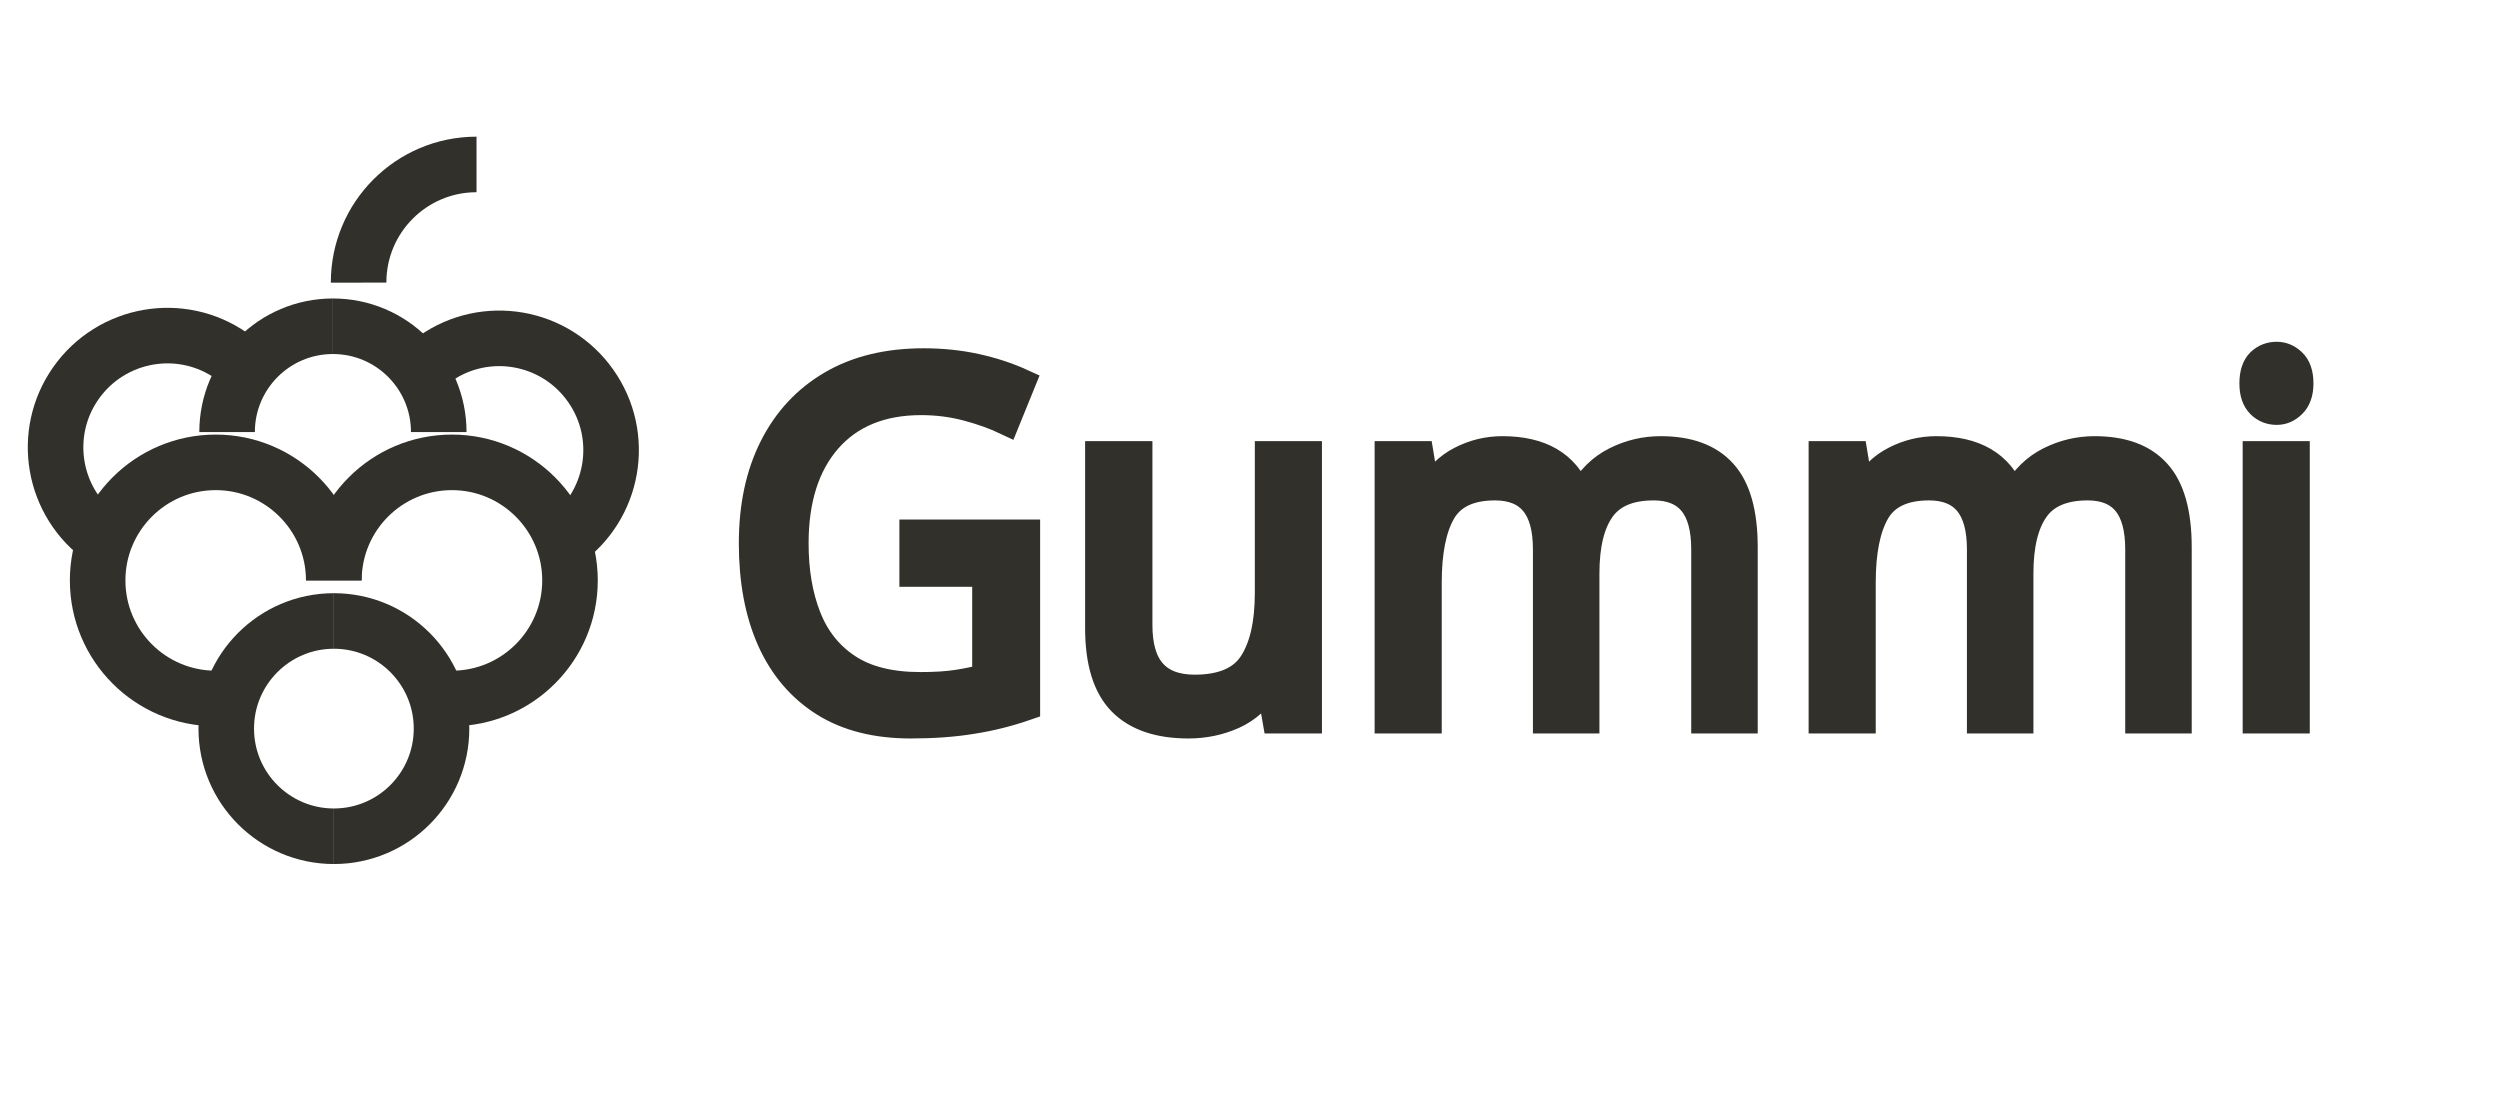
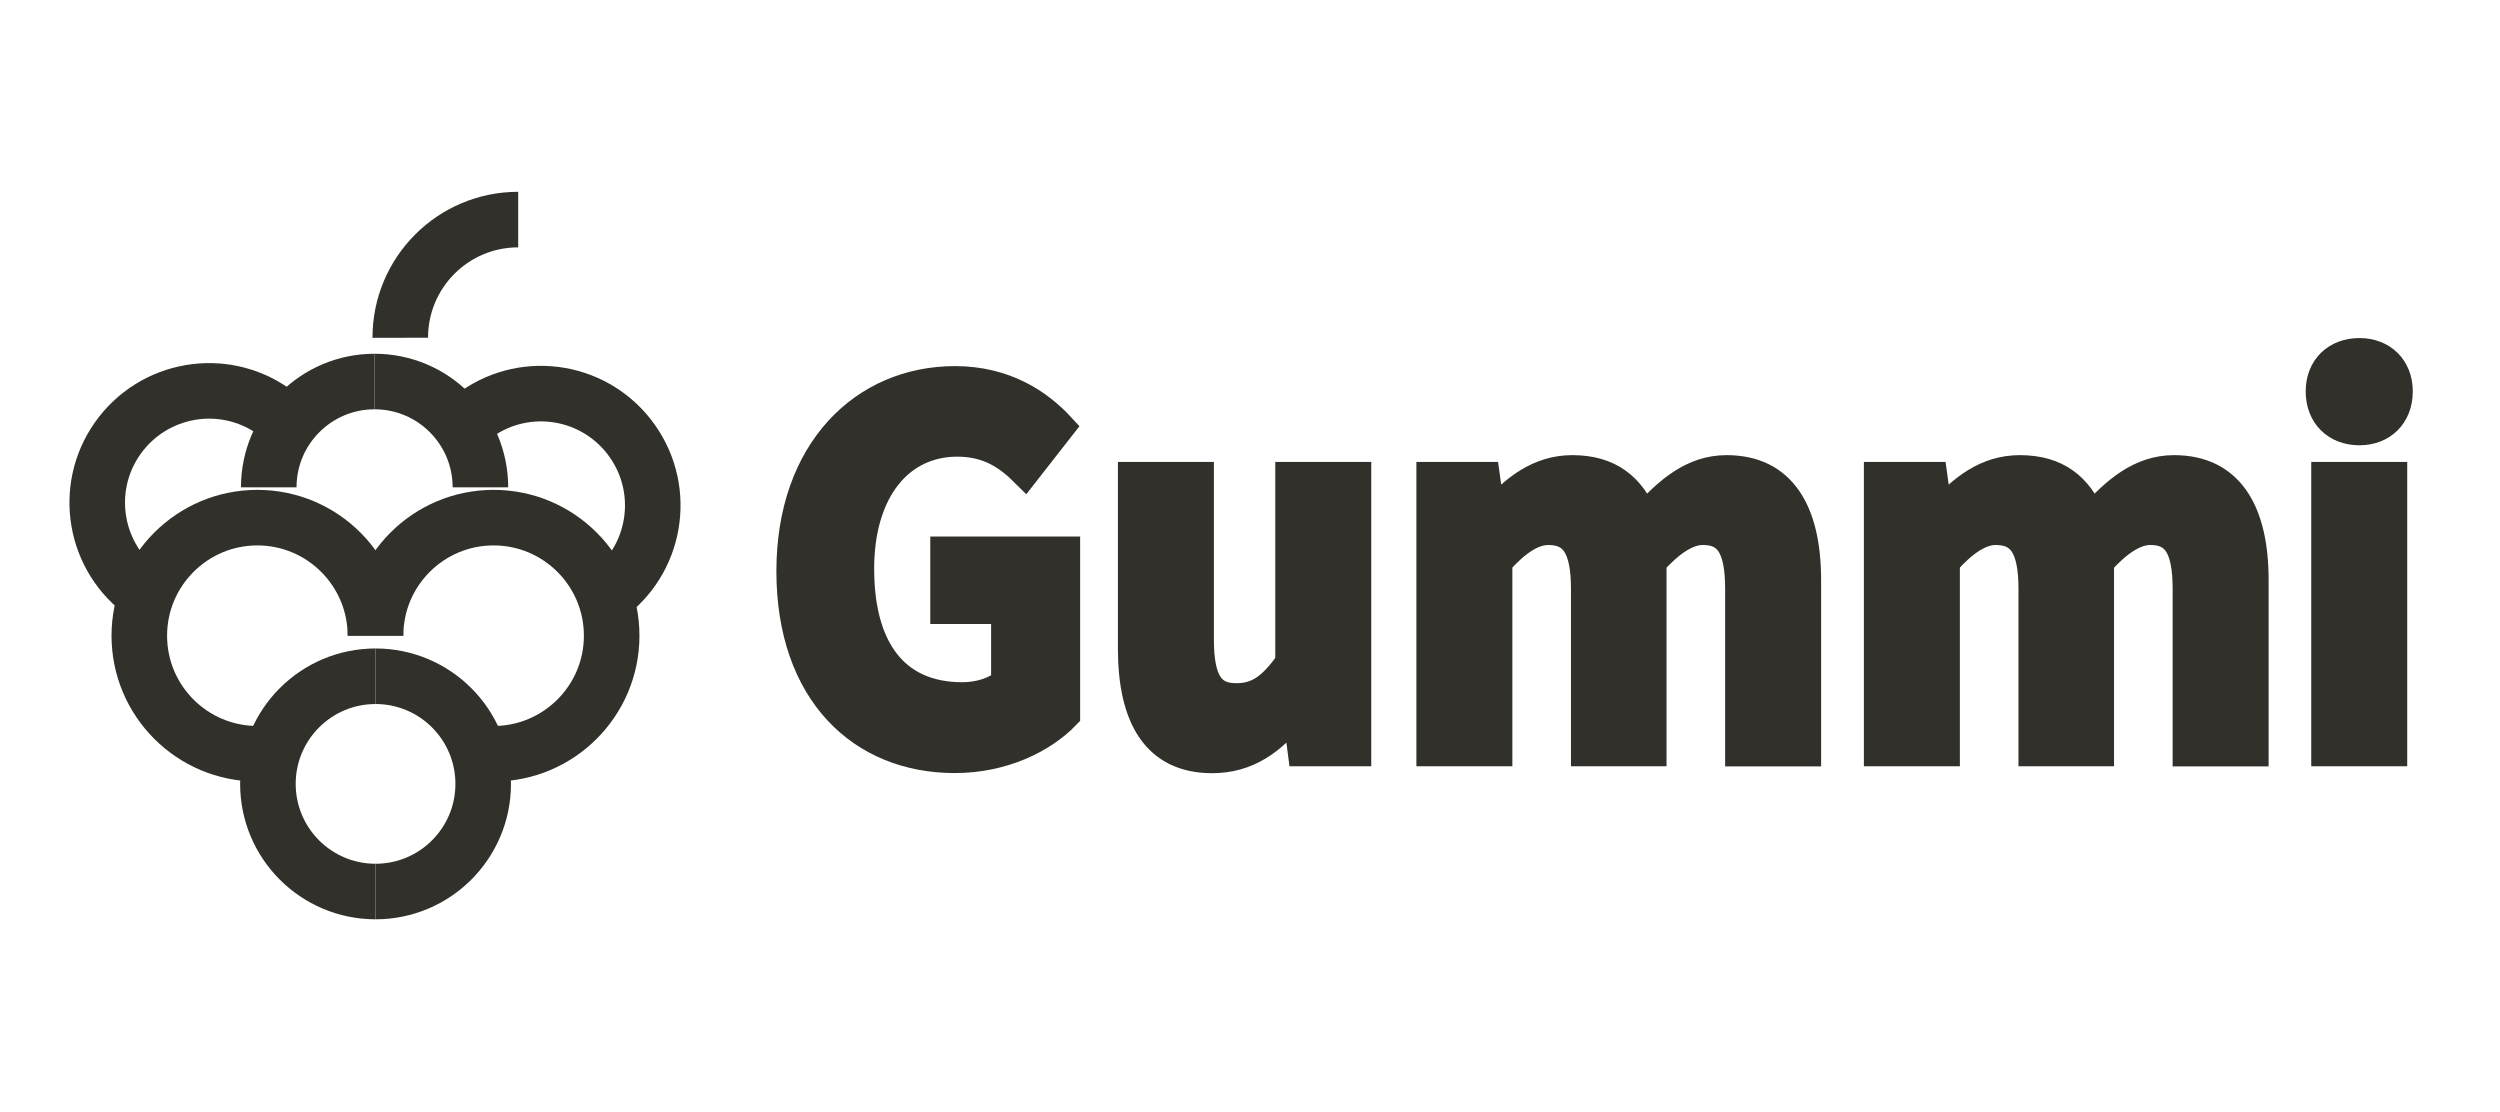
<svg xmlns="http://www.w3.org/2000/svg" version="1.1" id="Layer_1" x="0px" y="0px" viewBox="0 0 180 80" style="enable-background:new 0 0 180 80;" xml:space="preserve">
  <style type="text/css">
	.st0{fill:none;stroke:#31302B;stroke-width:4;stroke-miterlimit:10;}
	.st1{fill:#31302B;stroke:#31302B;stroke-width:2;stroke-miterlimit:10;}
- 	.st2{font-family:'NotoSansKR-Bold-KSCpc-EUC-H';}
- 	.st3{font-size:35.554px;}
</style>
-   <path class="st0" d="M25.82,20.35c-0.01-4.7,3.8-8.51,8.49-8.51" />
-   <path class="st0" d="M15.53,50.29c-4.7,0-8.5-3.81-8.5-8.5s3.81-8.5,8.5-8.5s8.5,3.81,8.5,8.5" />
-   <path class="st0" d="M24.04,41.79c0-4.7,3.81-8.5,8.5-8.5s8.5,3.81,8.5,8.5s-3.81,8.5-8.5,8.5" />
-   <path class="st0" d="M24.04,38.99" />
  <g>
-     <path class="st0" d="M24.04,60.21c-4.28,0-7.75-3.47-7.75-7.75s3.47-7.75,7.75-7.75" />
-     <path class="st0" d="M24.04,60.21c4.28,0,7.75-3.47,7.75-7.75s-3.47-7.75-7.75-7.75" />
+     <path class="st0" d="M28.82,24.32c-0.01-4.7,3.8-8.51,8.49-8.51" />
+     <path class="st0" d="M18.53,54.27c-4.7,0-8.5-3.81-8.5-8.5s3.81-8.5,8.5-8.5s8.5,3.81,8.5,8.5" />
+     <path class="st0" d="M27.04,45.77c0-4.7,3.81-8.5,8.5-8.5s8.5,3.81,8.5,8.5s-3.81,8.5-8.5,8.5" />
+     <path class="st0" d="M27.04,42.97" />
+     <g>
+       <path class="st0" d="M27.04,64.19c-4.28,0-7.75-3.47-7.75-7.75s3.47-7.75,7.75-7.75" />
+       <path class="st0" d="M27.04,64.19c4.28,0,7.75-3.47,7.75-7.75s-3.47-7.75-7.75-7.75" />
+     </g>
+     <g>
+       <path class="st0" d="M19.35,35.09c0-4.21,3.41-7.62,7.62-7.62" />
+       <path class="st0" d="M26.97,42.72" />
+       <path class="st0" d="M34.59,35.09c0-4.21-3.41-7.62-7.62-7.62" />
+       <path class="st0" d="M26.97,42.72" />
+     </g>
+     <g>
+       <path class="st0" d="M43.58,42.97c3.64-2.56,4.51-7.58,1.95-11.21c-2.56-3.64-7.58-4.51-11.21-1.95" />
+       <path class="st0" d="M34.32,29.81" />
+       <path class="st0" d="M32.37,41.02" />
+       <path class="st0" d="M43.58,42.97" />
+     </g>
+     <g>
+       <path class="st0" d="M10.42,42.77c-3.64-2.56-4.51-7.58-1.95-11.21s7.58-4.51,11.21-1.95" />
+       <path class="st0" d="M19.68,29.6" />
+       <path class="st0" d="M21.63,40.81" />
+       <path class="st0" d="M10.42,42.77" />
+     </g>
  </g>
  <g>
-     <path class="st0" d="M16.35,31.11c0-4.21,3.41-7.62,7.62-7.62" />
-     <path class="st0" d="M23.97,38.74" />
-     <path class="st0" d="M31.59,31.11c0-4.21-3.41-7.62-7.62-7.62" />
-     <path class="st0" d="M23.97,38.74" />
-   </g>
-   <g>
-     <path class="st0" d="M40.58,38.99c3.64-2.56,4.51-7.58,1.95-11.21c-2.56-3.64-7.58-4.51-11.21-1.95" />
-     <path class="st0" d="M31.32,25.83" />
-     <path class="st0" d="M29.37,37.04" />
-     <path class="st0" d="M40.58,38.99" />
-   </g>
-   <g>
-     <path class="st0" d="M7.42,38.79c-3.64-2.56-4.51-7.58-1.95-11.21s7.58-4.51,11.21-1.95" />
-     <path class="st0" d="M16.68,25.62" />
-     <path class="st0" d="M18.63,36.83" />
-     <path class="st0" d="M7.42,38.79" />
-   </g>
-   <g>
-     <text transform="matrix(0.94 0 0 1 52.0942 51.8105)" class="st1 st2 st3">Gummi</text>
+     <path class="st1" d="M56.9,41.12c0-8.67,5.28-13.76,11.86-13.76c3.58,0,6.05,1.64,7.65,3.38l-2.61,3.34   c-1.24-1.24-2.64-2.2-4.88-2.2c-4.11,0-6.98,3.41-6.98,9.07c0,5.72,2.47,9.17,7.35,9.17c1.17,0,2.37-0.36,3.07-1v-5.19h-4.38v-4.3   h8.79V51.5c-1.67,1.74-4.58,3.16-8.02,3.16C62.04,54.67,56.9,49.9,56.9,41.12z" />
+     <path class="st1" d="M81.49,46.7V34.26h4.91v11.77c0,3.06,0.8,4.16,2.61,4.16c1.54,0,2.54-0.71,3.81-2.49V34.26h4.91v19.91h-4.01   l-0.37-2.84h-0.13c-1.6,2.03-3.41,3.34-5.95,3.34C83.23,54.67,81.49,51.68,81.49,46.7z" />
+     <path class="st1" d="M102.98,34.26h4.01l0.37,2.67h0.1c1.57-1.74,3.31-3.16,5.75-3.16c2.67,0,4.24,1.28,5.15,3.48   c1.7-1.92,3.51-3.48,5.95-3.48c3.98,0,5.81,2.99,5.81,8v12.41h-4.91V42.4c0-3.09-0.84-4.16-2.61-4.16c-1.07,0-2.27,0.75-3.61,2.24   v13.69h-4.88V42.4c0-3.09-0.87-4.16-2.64-4.16c-1.07,0-2.27,0.75-3.58,2.24v13.69h-4.91V34.26z" />
+     <path class="st1" d="M135.2,34.26h4.01l0.37,2.67h0.1c1.57-1.74,3.31-3.16,5.75-3.16c2.67,0,4.24,1.28,5.15,3.48   c1.7-1.92,3.51-3.48,5.95-3.48c3.98,0,5.81,2.99,5.81,8v12.41h-4.91V42.4c0-3.09-0.84-4.16-2.61-4.16c-1.07,0-2.27,0.75-3.61,2.24   v13.69h-4.88V42.4c0-3.09-0.87-4.16-2.64-4.16c-1.07,0-2.27,0.75-3.58,2.24v13.69h-4.91V34.26z" />
+     <path class="st1" d="M167.01,28.18c0-1.71,1.17-2.84,2.87-2.84c1.67,0,2.84,1.14,2.84,2.84c0,1.74-1.17,2.88-2.84,2.88   C168.18,31.06,167.01,29.92,167.01,28.18z M167.41,34.26h4.91v19.91h-4.91V34.26z" />
  </g>
</svg>
